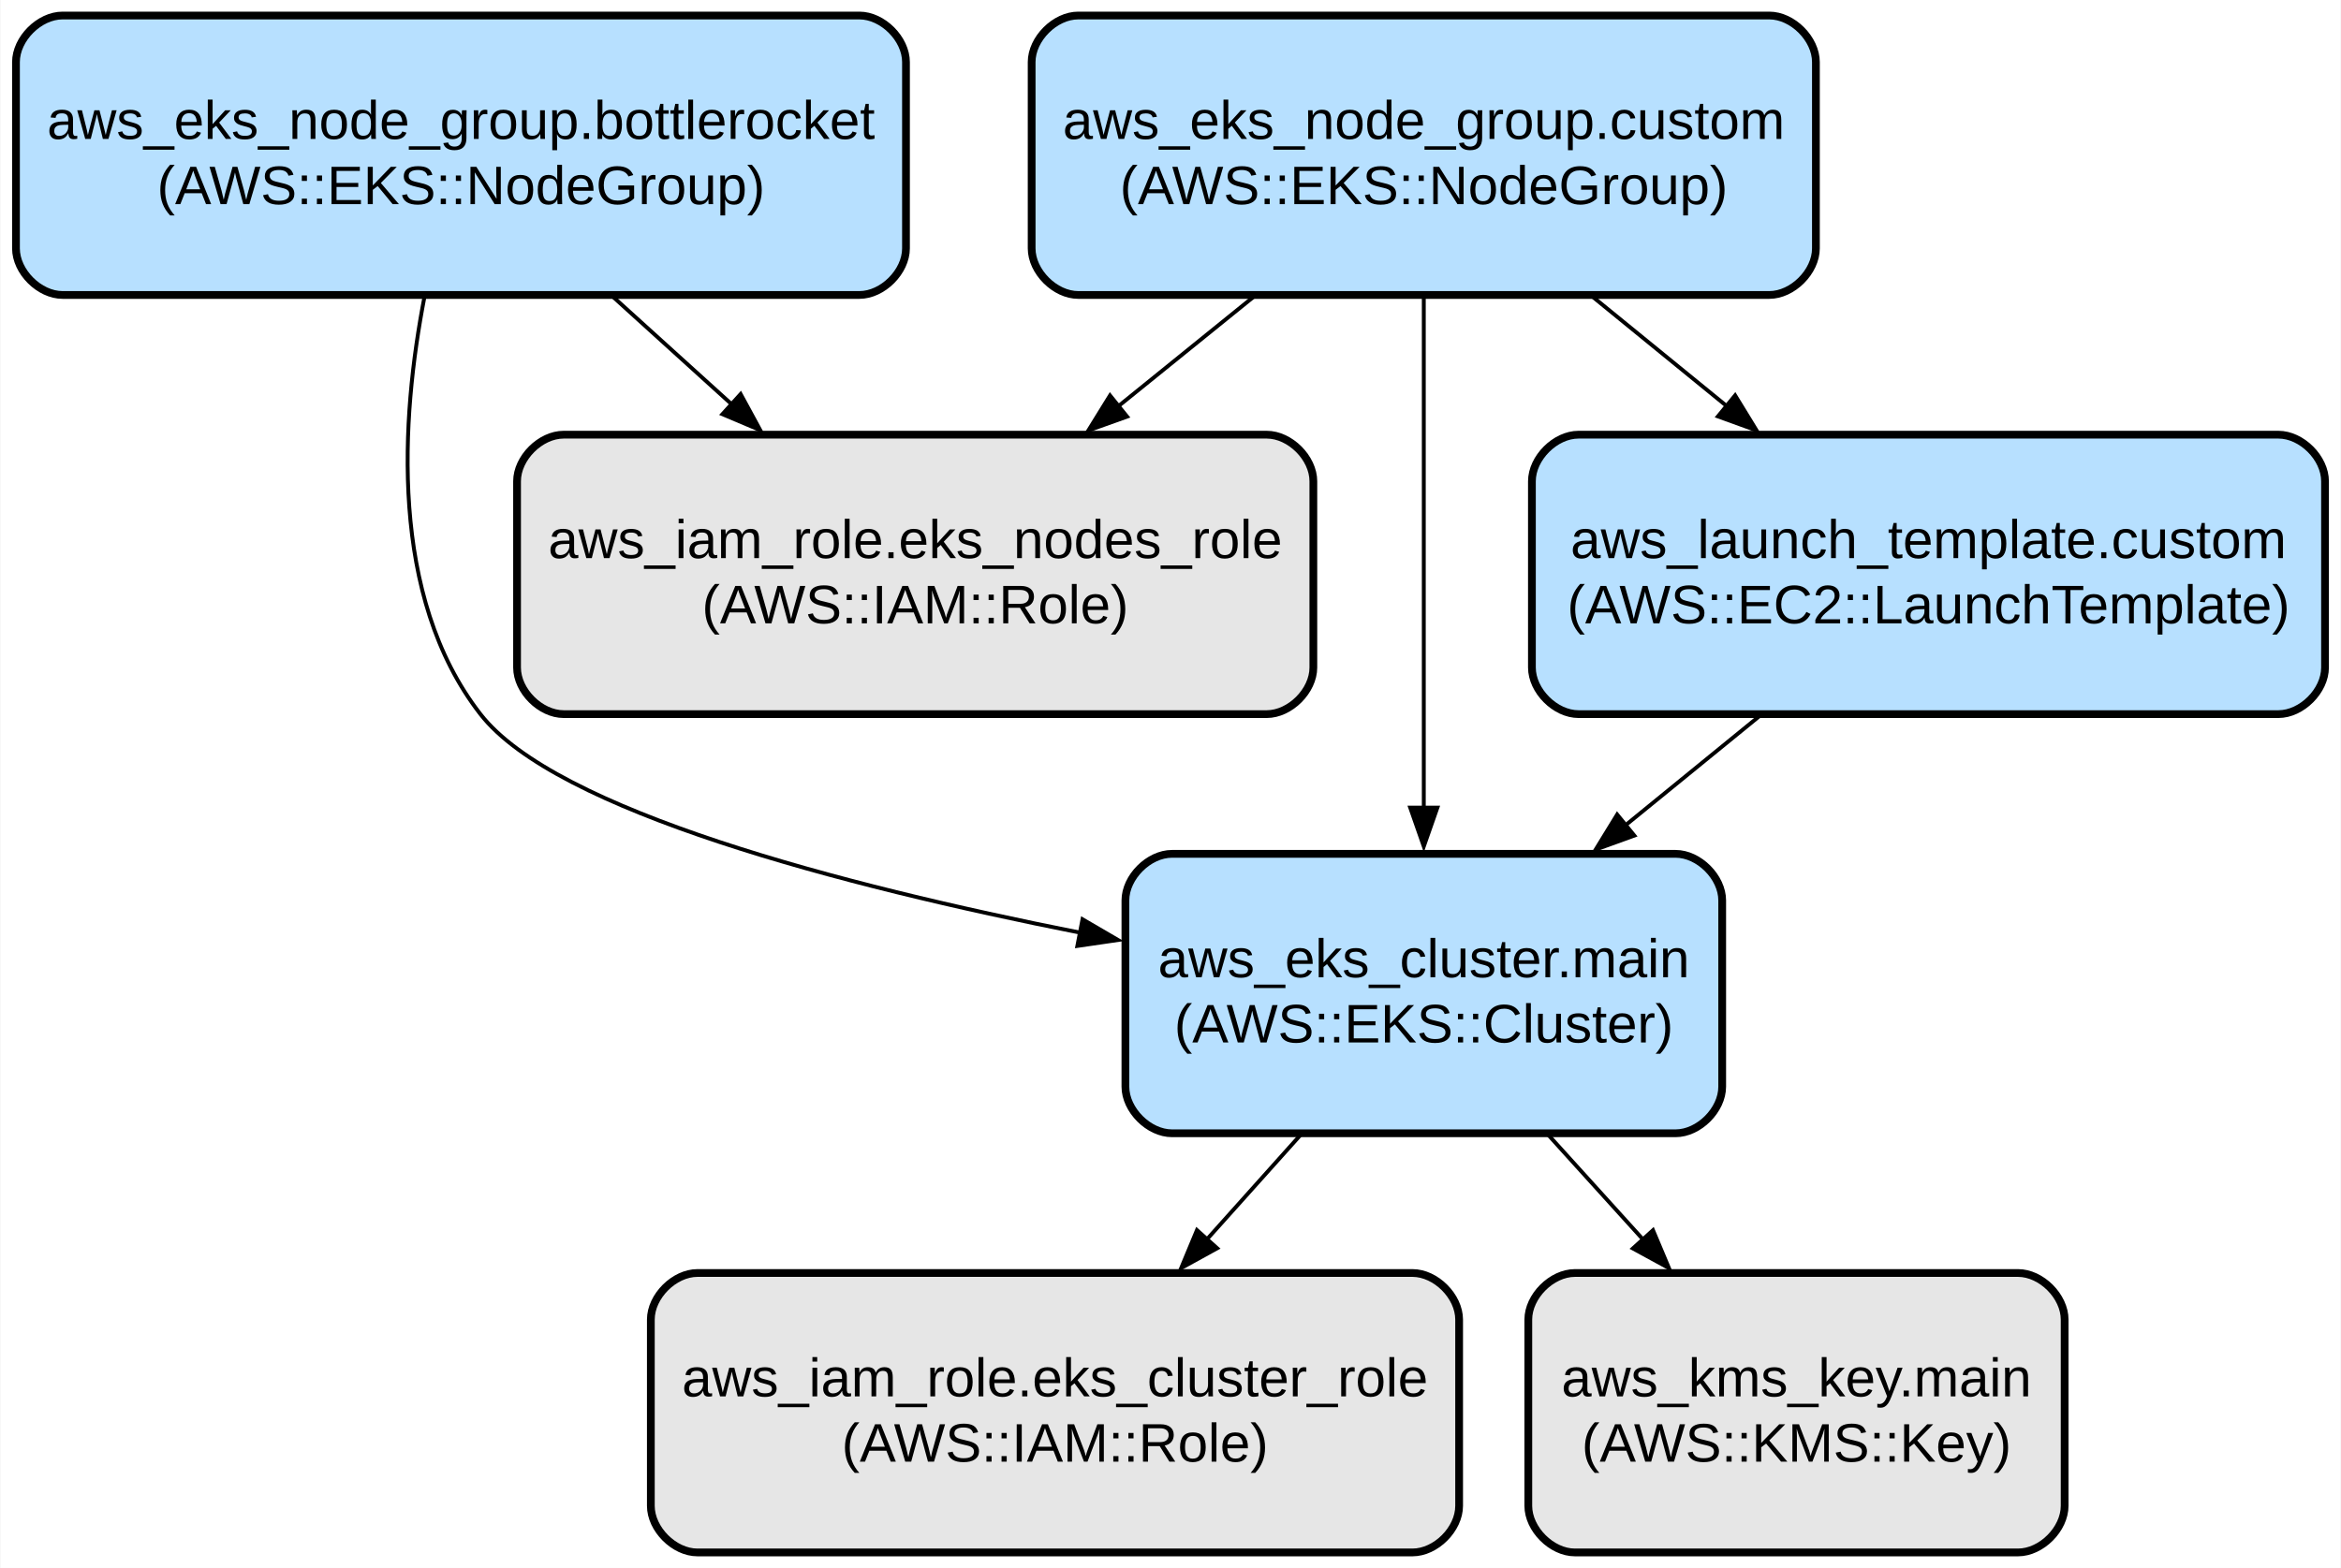
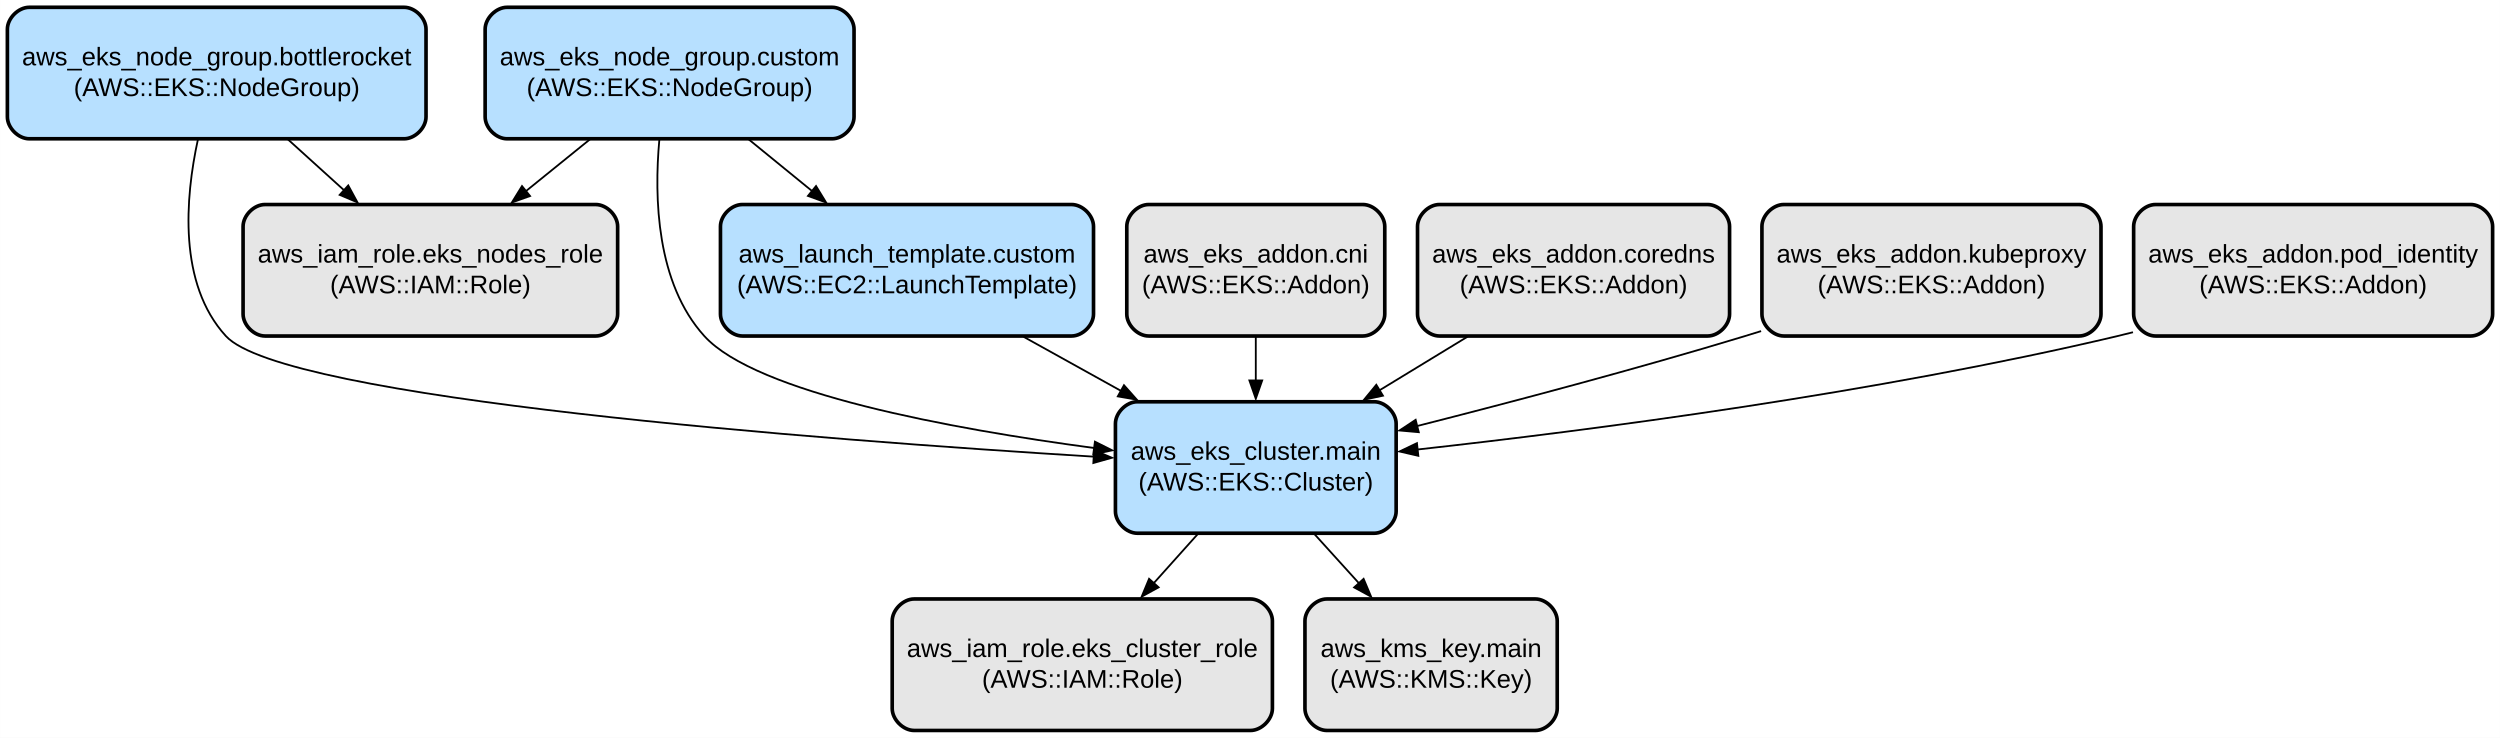
- <svg xmlns="http://www.w3.org/2000/svg" width="603pt" height="404pt" viewBox="0.00 0.00 602.77 404.00">
+ <svg xmlns="http://www.w3.org/2000/svg" width="1369pt" height="404pt" viewBox="0.00 0.00 1368.92 404.00">
  <g id="graph0" class="graph" transform="scale(1 1) rotate(0) translate(4 400)">
-     <polygon fill="white" stroke="none" points="-4,4 -4,-400 598.77,-400 598.77,4 -4,4" />
+     <polygon fill="white" stroke="none" points="-4,4 -4,-400 1364.92,-400 1364.92,4 -4,4" />
    <g id="node1" class="node">
-       <path fill="#b7e0ff" stroke="black" stroke-width="2" d="M427.49,-180C427.49,-180 297.77,-180 297.77,-180 291.77,-180 285.77,-174 285.77,-168 285.77,-168 285.77,-120 285.77,-120 285.77,-114 291.77,-108 297.77,-108 297.77,-108 427.49,-108 427.49,-108 433.49,-108 439.49,-114 439.49,-120 439.49,-120 439.49,-168 439.49,-168 439.49,-174 433.49,-180 427.49,-180" />
-       <text text-anchor="middle" x="362.63" y="-148.2" font-family="Arial" font-size="14.00">aws_eks_cluster.main</text>
-       <text text-anchor="middle" x="362.63" y="-131.4" font-family="Arial" font-size="14.00">(AWS::EKS::Cluster)</text>
+       <path fill="#b7e0ff" stroke="black" stroke-width="2" d="M748.49,-180C748.49,-180 618.77,-180 618.77,-180 612.77,-180 606.77,-174 606.77,-168 606.77,-168 606.77,-120 606.77,-120 606.77,-114 612.77,-108 618.77,-108 618.77,-108 748.49,-108 748.49,-108 754.49,-108 760.49,-114 760.49,-120 760.49,-120 760.49,-168 760.49,-168 760.49,-174 754.49,-180 748.49,-180" />
+       <text text-anchor="middle" x="683.63" y="-148.2" font-family="Arial" font-size="14.00">aws_eks_cluster.main</text>
+       <text text-anchor="middle" x="683.63" y="-131.4" font-family="Arial" font-size="14.00">(AWS::EKS::Cluster)</text>
    </g>
    <g id="node5" class="node">
-       <path fill="#e6e6e6" stroke="black" stroke-width="2" d="M359.73,-72C359.73,-72 175.53,-72 175.53,-72 169.53,-72 163.53,-66 163.53,-60 163.53,-60 163.53,-12 163.53,-12 163.53,-6 169.53,0 175.53,0 175.53,0 359.73,0 359.73,0 365.73,0 371.73,-6 371.73,-12 371.73,-12 371.73,-60 371.73,-60 371.73,-66 365.73,-72 359.73,-72" />
-       <text text-anchor="middle" x="267.63" y="-40.2" font-family="Arial" font-size="14.00">aws_iam_role.eks_cluster_role</text>
-       <text text-anchor="middle" x="267.63" y="-23.4" font-family="Arial" font-size="14.00">(AWS::IAM::Role)</text>
+       <path fill="#e6e6e6" stroke="black" stroke-width="2" d="M680.73,-72C680.73,-72 496.53,-72 496.53,-72 490.53,-72 484.53,-66 484.53,-60 484.53,-60 484.53,-12 484.53,-12 484.53,-6 490.53,0 496.53,0 496.53,0 680.73,0 680.73,0 686.73,0 692.73,-6 692.73,-12 692.73,-12 692.73,-60 692.73,-60 692.73,-66 686.73,-72 680.73,-72" />
+       <text text-anchor="middle" x="588.63" y="-40.2" font-family="Arial" font-size="14.00">aws_iam_role.eks_cluster_role</text>
+       <text text-anchor="middle" x="588.63" y="-23.4" font-family="Arial" font-size="14.00">(AWS::IAM::Role)</text>
    </g>
    <g id="edge1" class="edge">
-       <path fill="none" stroke="black" d="M330.99,-107.7C323.22,-99.03 314.81,-89.65 306.73,-80.63" />
-       <polygon fill="black" stroke="black" points="309.41,-78.38 300.13,-73.27 304.2,-83.05 309.41,-78.38" />
+       <path fill="none" stroke="black" d="M651.99,-107.7C644.22,-99.03 635.81,-89.65 627.73,-80.63" />
+       <polygon fill="black" stroke="black" points="630.41,-78.38 621.13,-73.27 625.2,-83.05 630.41,-78.38" />
    </g>
    <g id="node7" class="node">
-       <path fill="#e6e6e6" stroke="black" stroke-width="2" d="M515.7,-72C515.7,-72 401.55,-72 401.55,-72 395.55,-72 389.55,-66 389.55,-60 389.55,-60 389.55,-12 389.55,-12 389.55,-6 395.55,0 401.55,0 401.55,0 515.7,0 515.7,0 521.7,0 527.7,-6 527.7,-12 527.7,-12 527.7,-60 527.7,-60 527.7,-66 521.7,-72 515.7,-72" />
-       <text text-anchor="middle" x="458.63" y="-40.2" font-family="Arial" font-size="14.00">aws_kms_key.main</text>
-       <text text-anchor="middle" x="458.63" y="-23.4" font-family="Arial" font-size="14.00">(AWS::KMS::Key)</text>
+       <path fill="#e6e6e6" stroke="black" stroke-width="2" d="M836.7,-72C836.7,-72 722.55,-72 722.55,-72 716.55,-72 710.55,-66 710.55,-60 710.55,-60 710.55,-12 710.55,-12 710.55,-6 716.55,0 722.55,0 722.55,0 836.7,0 836.7,0 842.7,0 848.7,-6 848.7,-12 848.7,-12 848.7,-60 848.7,-60 848.7,-66 842.7,-72 836.7,-72" />
+       <text text-anchor="middle" x="779.63" y="-40.2" font-family="Arial" font-size="14.00">aws_kms_key.main</text>
+       <text text-anchor="middle" x="779.63" y="-23.4" font-family="Arial" font-size="14.00">(AWS::KMS::Key)</text>
    </g>
    <g id="edge2" class="edge">
-       <path fill="none" stroke="black" d="M394.59,-107.7C402.45,-99.03 410.95,-89.65 419.11,-80.63" />
-       <polygon fill="black" stroke="black" points="421.67,-83.03 425.78,-73.26 416.48,-78.33 421.67,-83.03" />
+       <path fill="none" stroke="black" d="M715.59,-107.7C723.45,-99.03 731.95,-89.65 740.11,-80.63" />
+       <polygon fill="black" stroke="black" points="742.67,-83.03 746.78,-73.26 737.48,-78.33 742.67,-83.03" />
    </g>
    <g id="node2" class="node">
      <path fill="#b7e0ff" stroke="black" stroke-width="2" d="M217.25,-396C217.25,-396 12,-396 12,-396 6,-396 0,-390 0,-384 0,-384 0,-336 0,-336 0,-330 6,-324 12,-324 12,-324 217.25,-324 217.25,-324 223.25,-324 229.25,-330 229.25,-336 229.25,-336 229.25,-384 229.25,-384 229.25,-390 223.25,-396 217.25,-396" />
      <text text-anchor="middle" x="114.63" y="-364.2" font-family="Arial" font-size="14.00">aws_eks_node_group.bottlerocket</text>
      <text text-anchor="middle" x="114.63" y="-347.4" font-family="Arial" font-size="14.00">(AWS::EKS::NodeGroup)</text>
    </g>
    <g id="edge3" class="edge">
-       <path fill="none" stroke="black" d="M105.25,-323.68C99.13,-292.11 96.07,-246.3 119.63,-216 138.96,-191.13 212.81,-171.85 274.08,-159.7" />
-       <polygon fill="black" stroke="black" points="274.72,-163.14 283.87,-157.8 273.39,-156.27 274.72,-163.14" />
+       <path fill="none" stroke="black" d="M104.35,-323.68C97.35,-291.45 93.49,-244.61 119.63,-216 151.11,-181.54 444.11,-159.23 594.88,-149.94" />
+       <polygon fill="black" stroke="black" points="595.09,-153.43 604.86,-149.33 594.67,-146.45 595.09,-153.43" />
    </g>
    <g id="node6" class="node">
      <path fill="#e6e6e6" stroke="black" stroke-width="2" d="M322.18,-288C322.18,-288 141.07,-288 141.07,-288 135.07,-288 129.07,-282 129.07,-276 129.07,-276 129.07,-228 129.07,-228 129.07,-222 135.07,-216 141.07,-216 141.07,-216 322.18,-216 322.18,-216 328.18,-216 334.18,-222 334.18,-228 334.18,-228 334.18,-276 334.18,-276 334.18,-282 328.18,-288 322.18,-288" />
      <text text-anchor="middle" x="231.63" y="-256.2" font-family="Arial" font-size="14.00">aws_iam_role.eks_nodes_role</text>
      <text text-anchor="middle" x="231.63" y="-239.4" font-family="Arial" font-size="14.00">(AWS::IAM::Role)</text>
    </g>
    <g id="edge4" class="edge">
      <path fill="none" stroke="black" d="M153.59,-323.7C163.45,-314.76 174.16,-305.06 184.39,-295.8" />
      <polygon fill="black" stroke="black" points="186.66,-298.47 191.72,-289.16 181.96,-293.28 186.66,-298.47" />
    </g>
    <g id="node3" class="node">
      <path fill="#b7e0ff" stroke="black" stroke-width="2" d="M451.63,-396C451.63,-396 273.62,-396 273.62,-396 267.62,-396 261.62,-390 261.62,-384 261.62,-384 261.62,-336 261.62,-336 261.62,-330 267.62,-324 273.62,-324 273.62,-324 451.63,-324 451.63,-324 457.63,-324 463.63,-330 463.63,-336 463.63,-336 463.63,-384 463.63,-384 463.63,-390 457.63,-396 451.63,-396" />
      <text text-anchor="middle" x="362.63" y="-364.2" font-family="Arial" font-size="14.00">aws_eks_node_group.custom</text>
      <text text-anchor="middle" x="362.63" y="-347.4" font-family="Arial" font-size="14.00">(AWS::EKS::NodeGroup)</text>
    </g>
    <g id="edge5" class="edge">
-       <path fill="none" stroke="black" d="M362.63,-323.66C362.63,-287.65 362.63,-231.6 362.63,-191.89" />
-       <polygon fill="black" stroke="black" points="366.13,-191.9 362.63,-181.9 359.13,-191.9 366.13,-191.9" />
+       <path fill="none" stroke="black" d="M357.02,-323.53C354.09,-291.42 355.48,-244.86 381.63,-216 409.93,-184.75 516.55,-165.17 595.12,-154.67" />
+       <polygon fill="black" stroke="black" points="595.54,-158.15 605,-153.39 594.63,-151.21 595.54,-158.15" />
    </g>
    <g id="node4" class="node">
      <path fill="#b7e0ff" stroke="black" stroke-width="2" d="M582.77,-288C582.77,-288 402.48,-288 402.48,-288 396.48,-288 390.48,-282 390.48,-276 390.48,-276 390.48,-228 390.48,-228 390.48,-222 396.48,-216 402.48,-216 402.48,-216 582.77,-216 582.77,-216 588.77,-216 594.77,-222 594.77,-228 594.77,-228 594.77,-276 594.77,-276 594.77,-282 588.77,-288 582.77,-288" />
      <text text-anchor="middle" x="492.63" y="-256.2" font-family="Arial" font-size="14.00">aws_launch_template.custom</text>
      <text text-anchor="middle" x="492.63" y="-239.4" font-family="Arial" font-size="14.00">(AWS::EC2::LaunchTemplate)</text>
    </g>
    <g id="edge7" class="edge">
      <path fill="none" stroke="black" d="M405.92,-323.7C417.1,-314.59 429.25,-304.68 440.82,-295.24" />
      <polygon fill="black" stroke="black" points="442.82,-298.13 448.35,-289.1 438.39,-292.71 442.82,-298.13" />
    </g>
    <g id="edge6" class="edge">
      <path fill="none" stroke="black" d="M319.01,-323.7C307.74,-314.59 295.49,-304.68 283.83,-295.24" />
      <polygon fill="black" stroke="black" points="286.21,-292.66 276.23,-289.09 281.81,-298.11 286.21,-292.66" />
    </g>
    <g id="edge8" class="edge">
-       <path fill="none" stroke="black" d="M449.34,-215.7C438.16,-206.59 426,-196.68 414.43,-187.24" />
-       <polygon fill="black" stroke="black" points="416.86,-184.71 406.9,-181.1 412.44,-190.13 416.86,-184.71" />
+       <path fill="none" stroke="black" d="M556.49,-215.56C573.7,-206.01 592.44,-195.61 610.12,-185.79" />
+       <polygon fill="black" stroke="black" points="611.45,-189.06 618.5,-181.14 608.06,-182.94 611.45,-189.06" />
+     </g>
+     <g id="node8" class="node">
+       <path fill="#e6e6e6" stroke="black" stroke-width="2" d="M742.26,-288C742.26,-288 624.99,-288 624.99,-288 618.99,-288 612.99,-282 612.99,-276 612.99,-276 612.99,-228 612.99,-228 612.99,-222 618.99,-216 624.99,-216 624.99,-216 742.26,-216 742.26,-216 748.26,-216 754.26,-222 754.26,-228 754.26,-228 754.26,-276 754.26,-276 754.26,-282 748.26,-288 742.26,-288" />
+       <text text-anchor="middle" x="683.63" y="-256.2" font-family="Arial" font-size="14.00">aws_eks_addon.cni</text>
+       <text text-anchor="middle" x="683.63" y="-239.4" font-family="Arial" font-size="14.00">(AWS::EKS::Addon)</text>
+     </g>
+     <g id="edge9" class="edge">
+       <path fill="none" stroke="black" d="M683.63,-215.7C683.63,-207.93 683.63,-199.57 683.63,-191.43" />
+       <polygon fill="black" stroke="black" points="687.13,-191.66 683.63,-181.66 680.13,-191.66 687.13,-191.66" />
+     </g>
+     <g id="node9" class="node">
+       <path fill="#e6e6e6" stroke="black" stroke-width="2" d="M931.07,-288C931.07,-288 784.19,-288 784.19,-288 778.19,-288 772.19,-282 772.19,-276 772.19,-276 772.19,-228 772.19,-228 772.19,-222 778.19,-216 784.19,-216 784.19,-216 931.07,-216 931.07,-216 937.07,-216 943.07,-222 943.07,-228 943.07,-228 943.07,-276 943.07,-276 943.07,-282 937.07,-288 931.07,-288" />
+       <text text-anchor="middle" x="857.63" y="-256.2" font-family="Arial" font-size="14.00">aws_eks_addon.coredns</text>
+       <text text-anchor="middle" x="857.63" y="-239.4" font-family="Arial" font-size="14.00">(AWS::EKS::Addon)</text>
+     </g>
+     <g id="edge10" class="edge">
+       <path fill="none" stroke="black" d="M799.69,-215.7C784.21,-206.28 767.36,-196.01 751.4,-186.29" />
+       <polygon fill="black" stroke="black" points="753.26,-183.32 742.9,-181.11 749.62,-189.3 753.26,-183.32" />
+     </g>
+     <g id="node10" class="node">
+       <path fill="#e6e6e6" stroke="black" stroke-width="2" d="M1134.46,-288C1134.46,-288 972.79,-288 972.79,-288 966.79,-288 960.79,-282 960.79,-276 960.79,-276 960.79,-228 960.79,-228 960.79,-222 966.79,-216 972.79,-216 972.79,-216 1134.46,-216 1134.46,-216 1140.46,-216 1146.46,-222 1146.46,-228 1146.46,-228 1146.46,-276 1146.46,-276 1146.46,-282 1140.46,-288 1134.46,-288" />
+       <text text-anchor="middle" x="1053.63" y="-256.2" font-family="Arial" font-size="14.00">aws_eks_addon.kubeproxy</text>
+       <text text-anchor="middle" x="1053.63" y="-239.4" font-family="Arial" font-size="14.00">(AWS::EKS::Addon)</text>
+     </g>
+     <g id="edge11" class="edge">
+       <path fill="none" stroke="black" d="M960.33,-218.69C957.4,-217.77 954.49,-216.87 951.63,-216 892.07,-197.92 824.31,-179.99 771.82,-166.67" />
+       <polygon fill="black" stroke="black" points="772.88,-163.33 762.33,-164.27 771.17,-170.12 772.88,-163.33" />
+     </g>
+     <g id="node11" class="node">
+       <path fill="#e6e6e6" stroke="black" stroke-width="2" d="M1348.92,-288C1348.92,-288 1176.34,-288 1176.34,-288 1170.34,-288 1164.34,-282 1164.34,-276 1164.34,-276 1164.34,-228 1164.34,-228 1164.34,-222 1170.34,-216 1176.34,-216 1176.34,-216 1348.92,-216 1348.92,-216 1354.92,-216 1360.92,-222 1360.92,-228 1360.92,-228 1360.92,-276 1360.92,-276 1360.92,-282 1354.92,-288 1348.92,-288" />
+       <text text-anchor="middle" x="1262.63" y="-256.2" font-family="Arial" font-size="14.00">aws_eks_addon.pod_identity</text>
+       <text text-anchor="middle" x="1262.63" y="-239.4" font-family="Arial" font-size="14.00">(AWS::EKS::Addon)</text>
+     </g>
+     <g id="edge12" class="edge">
+       <path fill="none" stroke="black" d="M1163.98,-218.07C1161.17,-217.35 1158.38,-216.65 1155.63,-216 1023.71,-184.73 867.64,-164.43 772.15,-153.85" />
+       <polygon fill="black" stroke="black" points="772.64,-150.39 762.32,-152.77 771.88,-157.34 772.64,-150.39" />
    </g>
  </g>
</svg>
